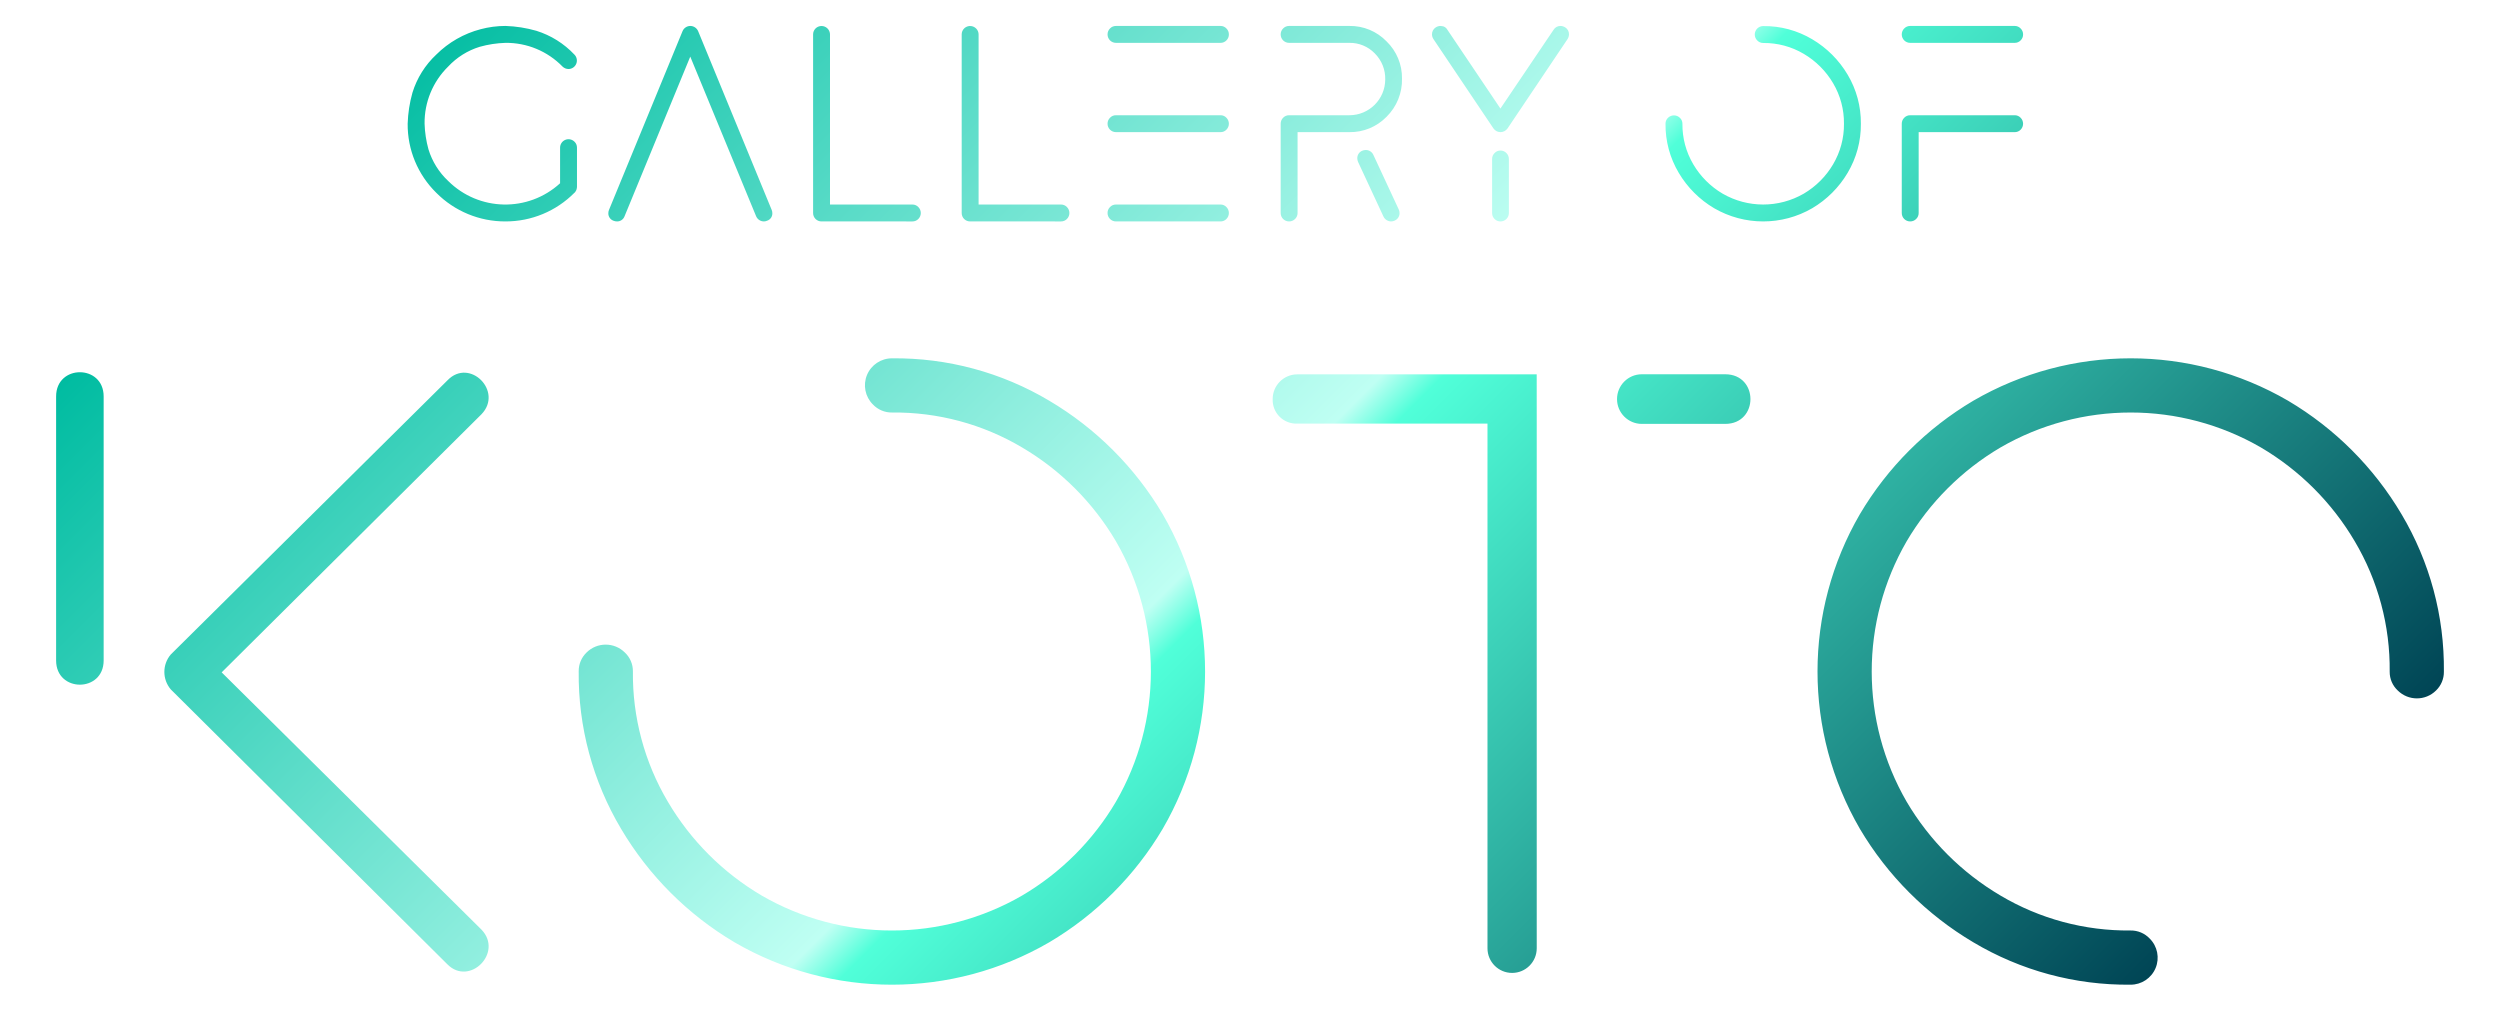
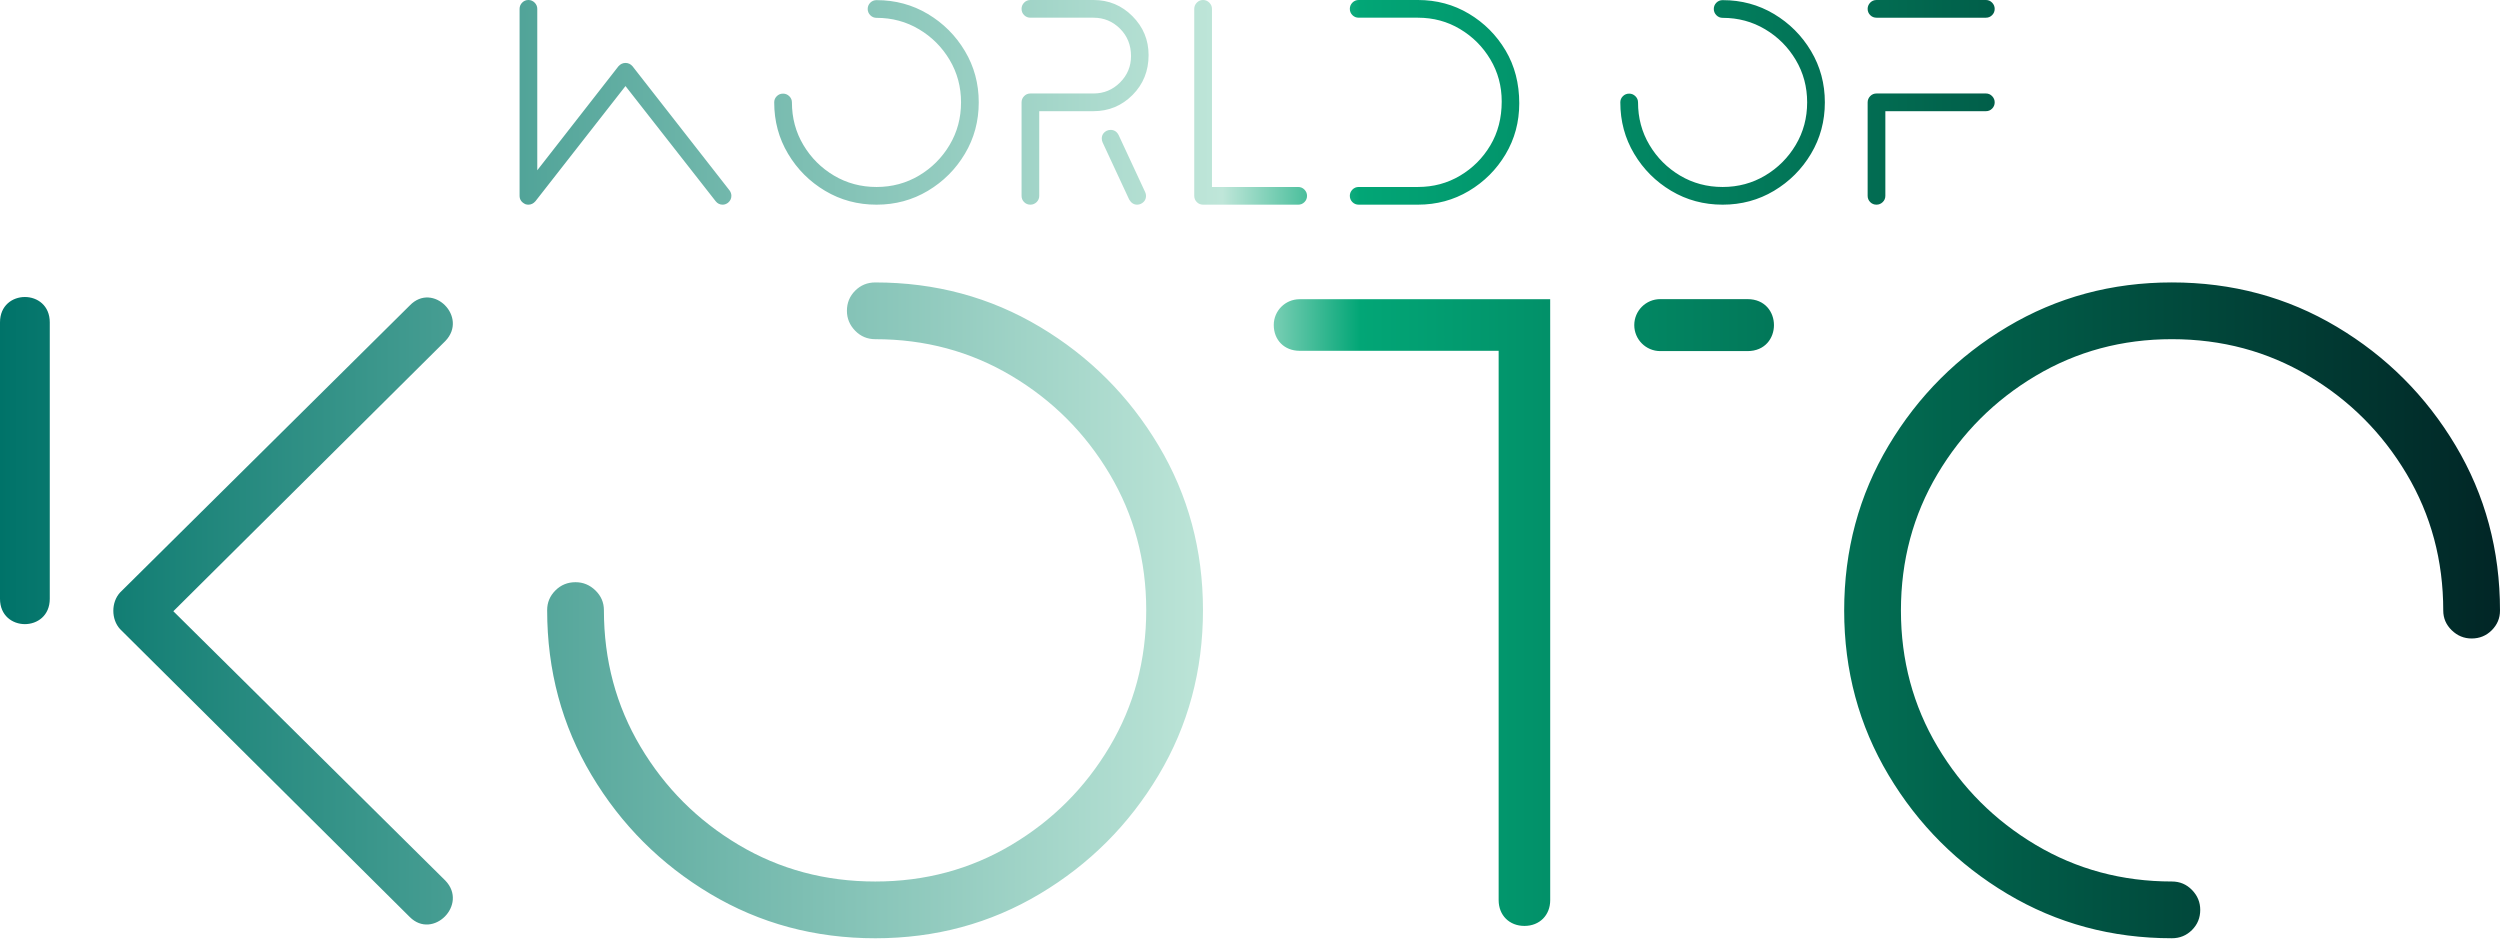
- <svg xmlns="http://www.w3.org/2000/svg" id="Layer_1" data-name="Layer 1" viewBox="0 0 485.301 196.186">
+ <svg xmlns="http://www.w3.org/2000/svg" viewBox="0 0 457.608 171.74">
  <defs>
-     <style>.cls-1{fill:url(#linear-gradient);}</style>
-     <linearGradient id="linear-gradient" x1="109.708" y1="-23.949" x2="370.291" y2="236.635" gradientUnits="userSpaceOnUse">
-       <stop offset="0" stop-color="#00bca1" />
-       <stop offset="0.49" stop-color="#bffff3" />
-       <stop offset="0.513" stop-color="#50ffd9" />
-       <stop offset="1" stop-color="#004555" />
+     <style>.e{fill:url(#d);}</style>
+     <linearGradient id="d" x1="0" y1="85.87" x2="457.608" y2="85.87" gradientTransform="matrix(1, 0, 0, 1, 0, 0)" gradientUnits="userSpaceOnUse">
+       <stop offset="0" stop-color="#007369" />
+       <stop offset=".489" stop-color="#bfe6d9" />
+       <stop offset=".544" stop-color="#02a676" />
+       <stop offset=".999" stop-color="#012626" />
    </linearGradient>
  </defs>
-   <path class="cls-1" d="M20.121,128.212c0,6.263-9.229,6.263-9.229,0V76.955c0-6.263,9.229-6.263,9.229,0Zm22.91,2.308,50.433,49.939c4.285,4.449-2.308,11.042-6.593,6.757L33.142,133.817a5.234,5.234,0,0,1,0-6.759L86.871,73.823c4.285-4.449,10.878,2.143,6.593,6.593ZM298.311,82.23V184.084a4.78,4.78,0,1,1-9.56,0V82.23H251.833a4.587,4.587,0,0,1-4.779-4.781,4.783,4.783,0,0,1,4.779-4.779h46.472ZM142.588,182.919a62.634,62.634,0,0,1-22.02-22.02,58.537,58.537,0,0,1-8.23-30.588,4.981,4.981,0,0,1,1.527-3.649,5.276,5.276,0,0,1,7.425,0,4.917,4.917,0,0,1,1.569,3.649,48.599,48.599,0,0,0,6.789,25.328,51.428,51.428,0,0,0,18.201,18.201,50.479,50.479,0,0,0,50.571,0,51.464,51.464,0,0,0,18.202-18.201,50.492,50.492,0,0,0,0-50.571A51.5,51.5,0,0,0,198.42,86.865a48.465,48.465,0,0,0-25.243-6.787,5.008,5.008,0,0,1-3.733-1.569,5.239,5.239,0,0,1,3.733-8.951,58.412,58.412,0,0,1,30.506,8.23A62.684,62.684,0,0,1,225.7,99.805a60.803,60.803,0,0,1,0,61.094,62.659,62.659,0,0,1-22.018,22.02,60.803,60.803,0,0,1-61.094,0Zm301.57-105.132a62.633,62.633,0,0,1,22.02,22.02,58.537,58.537,0,0,1,8.23,30.588,4.98,4.98,0,0,1-1.527,3.649,5.276,5.276,0,0,1-7.425,0,4.917,4.917,0,0,1-1.569-3.649,48.599,48.599,0,0,0-6.789-25.328,51.43,51.43,0,0,0-18.2-18.2,50.479,50.479,0,0,0-50.571,0,51.465,51.465,0,0,0-18.202,18.2,50.492,50.492,0,0,0,0,50.571,51.5,51.5,0,0,0,18.202,18.202,48.465,48.465,0,0,0,25.243,6.787,5.009,5.009,0,0,1,3.733,1.569,5.239,5.239,0,0,1-3.733,8.952,58.412,58.412,0,0,1-30.506-8.23,62.683,62.683,0,0,1-22.018-22.018,60.802,60.802,0,0,1,0-61.094,62.658,62.658,0,0,1,22.018-22.02,60.803,60.803,0,0,1,61.094,0ZM313.898,77.469h0a4.817,4.817,0,0,1,4.817-4.817h16.178c6.538,0,6.538,9.635,0,9.635H318.715A4.817,4.817,0,0,1,313.898,77.469ZM98.111,42.984A18.805,18.805,0,0,1,84.695,37.428a18.567,18.567,0,0,1-5.559-13.416,25.077,25.077,0,0,1,.928-6.021,16.937,16.937,0,0,1,4.631-7.398,19.038,19.038,0,0,1,8.599-4.922,18.822,18.822,0,0,1,4.817-.635,24.658,24.658,0,0,1,6.006.94,17.201,17.201,0,0,1,7.384,4.617A1.643,1.643,0,0,1,110.364,13.4a1.702,1.702,0,0,1-1.166-.478A15.229,15.229,0,0,0,98.111,8.319a20.922,20.922,0,0,0-4.988.766,13.96,13.96,0,0,0-6.125,3.837,15.268,15.268,0,0,0-4.579,11.09,21.137,21.137,0,0,0,.754,4.974,14.006,14.006,0,0,0,3.825,6.14,15.739,15.739,0,0,0,21.725.45V28.669a1.638,1.638,0,0,1,2.793-1.166,1.566,1.566,0,0,1,.488,1.166v7.593l-.026.266-.026.052v.079l-.026.026-.026.159-.052.107v.026H111.82l-.055.131a.024.024,0,0,0-.026.026.084.084,0,0,1-.026.055l-.052.052v.026a.382.382,0,0,0-.052.067.448.448,0,0,1-.107.093A18.777,18.777,0,0,1,98.111,42.984Zm48.667-1.006L133.994,10.99,121.24,41.978a1.526,1.526,0,0,1-1.482,1.006,1.801,1.801,0,0,1-.661-.133,1.496,1.496,0,0,1-1.006-1.482,1.646,1.646,0,0,1,.133-.635l14.263-34.665a1.648,1.648,0,0,1,1.508-1.032,1.666,1.666,0,0,1,1.537,1.032L149.794,40.734a1.646,1.646,0,0,1,.133.635,1.468,1.468,0,0,1-1.032,1.482,1.427,1.427,0,0,1-.609.133A1.643,1.643,0,0,1,146.778,41.978ZM159.48,42.984a1.624,1.624,0,0,1-1.641-1.641V6.678a1.603,1.603,0,0,1,.476-1.151,1.646,1.646,0,0,1,2.805,1.151V39.704h15.985a1.557,1.557,0,0,1,1.163.488,1.643,1.643,0,0,1,0,2.317,1.583,1.583,0,0,1-1.163.476Zm28.845,0a1.624,1.624,0,0,1-1.641-1.641V6.678a1.603,1.603,0,0,1,.476-1.151,1.646,1.646,0,0,1,2.805,1.151V39.704h15.985a1.557,1.557,0,0,1,1.163.488,1.643,1.643,0,0,1,0,2.317,1.583,1.583,0,0,1-1.163.476ZM236.937,8.319H216.639a1.633,1.633,0,0,1-1.641-1.641,1.595,1.595,0,0,1,.478-1.151,1.559,1.559,0,0,1,1.163-.49h20.298a1.533,1.533,0,0,1,1.137.49,1.593,1.593,0,0,1,.476,1.151,1.574,1.574,0,0,1-.476,1.163A1.548,1.548,0,0,1,236.937,8.319Zm0,17.331H216.639a1.629,1.629,0,0,1-1.641-1.639,1.591,1.591,0,0,1,.478-1.151,1.55,1.55,0,0,1,1.163-.49h20.298a1.524,1.524,0,0,1,1.137.49,1.645,1.645,0,0,1,0,2.314A1.546,1.546,0,0,1,236.937,25.651Zm0,17.334H216.639a1.629,1.629,0,0,1-1.641-1.641,1.599,1.599,0,0,1,.478-1.151,1.557,1.557,0,0,1,1.163-.488h20.298a1.53,1.53,0,0,1,1.137.488,1.648,1.648,0,0,1,0,2.317A1.555,1.555,0,0,1,236.937,42.984Zm13.309,0a1.624,1.624,0,0,1-1.641-1.641V24.012A1.599,1.599,0,0,1,249.08,22.86a1.56,1.56,0,0,1,1.166-.49h11.696a6.96,6.96,0,0,0,6.96-6.934,6.897,6.897,0,0,0-2.039-5.081,6.706,6.706,0,0,0-4.922-2.036H250.246a1.628,1.628,0,0,1-1.641-1.641,1.603,1.603,0,0,1,.476-1.151,1.569,1.569,0,0,1,1.166-.49h11.696a9.822,9.822,0,0,1,7.224,3.004,9.855,9.855,0,0,1,2.99,7.21,10.061,10.061,0,0,1-2.99,7.41,9.845,9.845,0,0,1-7.224,2.99H251.885V41.343a1.566,1.566,0,0,1-.488,1.166A1.606,1.606,0,0,1,250.246,42.984Zm19.794,0a1.668,1.668,0,0,1-1.482-.952l-4.922-10.585a1.795,1.795,0,0,1-.159-.716,1.55,1.55,0,0,1,.925-1.456,1.713,1.713,0,0,1,.716-.157A1.597,1.597,0,0,1,266.6,30.07l4.922,10.585a1.647,1.647,0,0,1,.159.688,1.562,1.562,0,0,1-.954,1.482A1.611,1.611,0,0,1,270.039,42.984Zm21.223-17.334a1.658,1.658,0,0,1-1.349-.714L278.27,7.603a1.678,1.678,0,0,1-.292-.925,1.577,1.577,0,0,1,.716-1.351,1.73,1.73,0,0,1,.952-.29,3.457,3.457,0,0,1,.53.079,1.421,1.421,0,0,1,.794.664l10.293,15.295L301.584,5.779a1.532,1.532,0,0,1,1.323-.742,1.821,1.821,0,0,1,.952.29,1.548,1.548,0,0,1,.716,1.325,1.804,1.804,0,0,1-.293.952L292.64,24.937A1.686,1.686,0,0,1,291.262,25.651Zm0,17.334a1.555,1.555,0,0,1-1.137-.476,1.585,1.585,0,0,1-.478-1.166V30.865a1.595,1.595,0,0,1,.478-1.151,1.533,1.533,0,0,1,1.137-.49,1.568,1.568,0,0,1,1.166.49,1.603,1.603,0,0,1,.476,1.151V41.343a1.625,1.625,0,0,1-1.641,1.641Zm41.48-2.567a19.53,19.53,0,0,1-6.865-6.867,18.246,18.246,0,0,1-2.569-9.539,1.553,1.553,0,0,1,.478-1.139,1.645,1.645,0,0,1,2.315,0,1.538,1.538,0,0,1,.49,1.139,15.138,15.138,0,0,0,2.117,7.897,16.062,16.062,0,0,0,5.676,5.678,15.749,15.749,0,0,0,15.774,0,16.082,16.082,0,0,0,5.676-5.678,15.16,15.16,0,0,0,2.117-7.897,15.124,15.124,0,0,0-2.117-7.874,16.075,16.075,0,0,0-5.676-5.676,15.102,15.102,0,0,0-7.874-2.117,1.569,1.569,0,0,1-1.166-.49,1.634,1.634,0,0,1,1.166-2.793,18.216,18.216,0,0,1,9.513,2.567,19.557,19.557,0,0,1,6.867,6.867,18.231,18.231,0,0,1,2.567,9.515A18.266,18.266,0,0,1,358.664,33.55a19.537,19.537,0,0,1-6.867,6.867,18.964,18.964,0,0,1-19.054,0ZM391.108,8.319H370.812a1.629,1.629,0,0,1-1.641-1.641,1.602,1.602,0,0,1,.476-1.151,1.568,1.568,0,0,1,1.166-.49h20.295a1.538,1.538,0,0,1,1.139.49,1.602,1.602,0,0,1,.476,1.151,1.583,1.583,0,0,1-.476,1.163A1.553,1.553,0,0,1,391.108,8.319ZM370.812,42.984a1.625,1.625,0,0,1-1.641-1.641V24.012a1.598,1.598,0,0,1,.476-1.151,1.56,1.56,0,0,1,1.166-.49h20.295a1.529,1.529,0,0,1,1.139.49,1.645,1.645,0,0,1,0,2.314,1.551,1.551,0,0,1-1.139.476H372.451V41.343a1.566,1.566,0,0,1-.488,1.166A1.606,1.606,0,0,1,370.812,42.984Z" />
+   <g id="a" />
+   <g id="b">
+     <g id="c">
+       <path class="e" d="M9.111,109.605c0,6.183-9.111,6.183-9.111,0V59.002c0-6.183,9.111-6.183,9.111,0v50.603Zm22.618,2.278l49.79,49.302c4.231,4.393-2.278,10.901-6.509,6.671L21.966,115.139c-1.629-1.79-1.629-4.882,0-6.673l53.044-52.556c4.231-4.393,10.739,2.116,6.509,6.509L31.729,111.883Zm252.026-47.674v100.555c0,2.768-1.952,4.72-4.718,4.72s-4.72-1.952-4.72-4.72V64.21h-36.447c-2.766,0-4.718-1.952-4.718-4.72,0-2.602,2.114-4.718,4.718-4.718h45.88m-153.732,108.844c-9.077-5.416-16.323-12.663-21.739-21.739-5.418-9.075-8.125-19.141-8.125-30.198,0-1.395,.502-2.597,1.508-3.602,1.006-1.006,2.232-1.508,3.686-1.508,1.395,0,2.609,.502,3.644,1.508,1.033,1.006,1.549,2.207,1.549,3.602,0,9.16,2.234,17.494,6.703,25.005,4.467,7.513,10.456,13.502,17.968,17.968,7.511,4.469,15.845,6.703,25.005,6.703,9.102,0,17.41-2.234,24.921-6.703,7.511-4.467,13.502-10.456,17.97-17.968,4.467-7.511,6.701-15.845,6.701-25.005,0-9.102-2.234-17.41-6.701-24.921-4.469-7.511-10.459-13.502-17.97-17.97-7.511-4.467-15.819-6.701-24.921-6.701-1.453,0-2.68-.516-3.686-1.549s-1.508-2.247-1.508-3.644c0-1.452,.502-2.682,1.508-3.686,1.006-1.006,2.232-1.508,3.686-1.508,11.001,0,21.04,2.709,30.117,8.125,9.075,5.418,16.32,12.663,21.738,21.738,5.416,9.077,8.125,19.114,8.125,30.117,0,11.057-2.709,21.123-8.125,30.198-5.418,9.077-12.663,16.323-21.738,21.739-9.077,5.416-19.116,8.125-30.117,8.125-11.057,0-21.123-2.709-30.198-8.125ZM427.743,59.823c9.077,5.416,16.323,12.663,21.739,21.739,5.418,9.075,8.125,19.141,8.125,30.198,0,1.395-.502,2.597-1.508,3.602-1.006,1.006-2.232,1.508-3.686,1.508-1.395,0-2.609-.502-3.644-1.508-1.033-1.006-1.549-2.207-1.549-3.602,0-9.16-2.234-17.494-6.703-25.005-4.467-7.513-10.456-13.502-17.968-17.968-7.511-4.469-15.845-6.703-25.005-6.703-9.102,0-17.41,2.234-24.921,6.703-7.511,4.467-13.502,10.456-17.97,17.968-4.467,7.511-6.701,15.845-6.701,25.005,0,9.102,2.234,17.41,6.701,24.921,4.469,7.511,10.459,13.502,17.97,17.97,7.511,4.467,15.819,6.701,24.921,6.701,1.453,0,2.68,.516,3.686,1.549,1.006,1.033,1.508,2.247,1.508,3.644,0,1.452-.502,2.682-1.508,3.686-1.006,1.006-2.232,1.508-3.686,1.508-11.001,0-21.04-2.709-30.117-8.125-9.075-5.418-16.32-12.663-21.738-21.738-5.416-9.077-8.125-19.114-8.125-30.117,0-11.057,2.709-21.123,8.125-30.198,5.418-9.077,12.663-16.323,21.738-21.739,9.077-5.416,19.116-8.125,30.117-8.125,11.057,0,21.123,2.709,30.198,8.125Zm-128.601-.314h0c0-2.627,2.129-4.756,4.756-4.756h15.972c6.455,0,6.455,9.512,0,9.512h-15.972c-2.627,0-4.756-2.129-4.756-4.756Zm-168.142-22.672l-16.509-21.084-16.486,21.084c-.366,.418-.794,.627-1.278,.627-.178,0-.352-.026-.526-.077-.728-.331-1.094-.845-1.094-1.543V1.62c0-.434,.155-.815,.47-1.137s.695-.484,1.151-.484c.432,0,.813,.162,1.137,.484,.319,.322,.479,.702,.479,1.137V31.168l14.866-19.046c.366-.402,.794-.601,1.282-.601,.507,0,.93,.2,1.282,.601l17.763,22.73c.225,.312,.338,.643,.338,.991,0,.505-.207,.932-.625,1.28-.315,.228-.639,.341-.968,.341-.521,0-.949-.209-1.282-.627Zm20.027-1.907c-2.832-1.688-5.091-3.95-6.777-6.78-1.691-2.83-2.536-5.97-2.536-9.417,0-.437,.155-.81,.47-1.125,.315-.312,.695-.47,1.151-.47,.437,0,.813,.157,1.137,.47,.319,.315,.484,.688,.484,1.125,0,2.856,.695,5.455,2.09,7.797,1.39,2.344,3.26,4.211,5.603,5.606,2.344,1.393,4.941,2.09,7.797,2.09,2.842,0,5.429-.698,7.773-2.09,2.344-1.395,4.208-3.262,5.603-5.606,1.395-2.341,2.09-4.941,2.09-7.797,0-2.839-.695-5.429-2.09-7.773-1.395-2.341-3.26-4.211-5.603-5.603-2.344-1.395-4.932-2.09-7.773-2.09-.451,0-.836-.162-1.151-.484-.31-.322-.47-.702-.47-1.137,0-.453,.16-.836,.47-1.151,.315-.312,.7-.47,1.151-.47,3.433,0,6.561,.845,9.394,2.534,2.828,1.691,5.091,3.95,6.777,6.78,1.691,2.83,2.536,5.963,2.536,9.394,0,3.447-.845,6.587-2.536,9.417-1.686,2.83-3.95,5.091-6.777,6.78-2.832,1.688-5.96,2.534-9.394,2.534-3.447,0-6.585-.845-9.417-2.534Zm37.584,2.534c-.456,0-.836-.157-1.151-.47-.315-.315-.47-.698-.47-1.151V18.733c0-.437,.155-.815,.47-1.137,.315-.324,.695-.484,1.151-.484h11.545c1.897,0,3.518-.672,4.861-2.013,1.339-1.341,2.01-2.952,2.01-4.833,0-2.003-.672-3.675-2.01-5.016-1.343-1.341-2.964-2.01-4.861-2.01h-11.545c-.456,0-.836-.157-1.151-.472-.315-.312-.47-.695-.47-1.148,0-.434,.155-.815,.47-1.137s.695-.484,1.151-.484h11.545c2.785,0,5.167,.989,7.135,2.966,1.968,1.977,2.95,4.349,2.95,7.118,0,2.91-.982,5.347-2.95,7.315-1.968,1.968-4.349,2.952-7.135,2.952h-9.929v15.492c0,.453-.16,.836-.479,1.151-.324,.312-.705,.47-1.137,.47Zm19.539,0c-.611,0-1.094-.312-1.461-.939l-4.861-10.45c-.103-.244-.155-.479-.155-.707,0-.643,.305-1.123,.911-1.437,.23-.103,.465-.155,.709-.155,.643,0,1.132,.312,1.461,.939l4.861,10.45c.103,.225,.155,.453,.155,.679,0,.662-.315,1.151-.939,1.463-.225,.106-.456,.157-.681,.157Zm12.071,0c-.451,0-.836-.157-1.151-.47-.31-.315-.47-.698-.47-1.151V1.62c0-.434,.16-.815,.47-1.137,.315-.322,.7-.484,1.151-.484,.437,0,.813,.162,1.137,.484s.484,.702,.484,1.137V34.226h15.781c.451,0,.836,.16,1.146,.481,.315,.324,.474,.702,.474,1.137,0,.453-.16,.836-.474,1.151-.31,.312-.695,.47-1.146,.47h-17.402Zm28.477,0c-.451,0-.836-.157-1.151-.47-.31-.315-.47-.698-.47-1.151,0-.434,.16-.813,.47-1.137,.315-.322,.7-.481,1.151-.481h10.84c2.823,0,5.392-.688,7.707-2.064,2.32-1.376,4.171-3.227,5.552-5.552,1.386-2.325,2.081-5.005,2.081-8.034,0-2.823-.695-5.392-2.081-7.707-1.381-2.316-3.231-4.166-5.552-5.552-2.316-1.386-4.885-2.076-7.707-2.076h-10.84c-.451,0-.836-.157-1.151-.472-.31-.312-.47-.695-.47-1.148,0-.434,.16-.815,.47-1.137,.315-.322,.7-.484,1.151-.484h10.84c3.415,0,6.524,.836,9.328,2.508,2.804,1.672,5.044,3.915,6.716,6.728,1.672,2.813,2.508,6.038,2.508,9.678,0,3.415-.836,6.524-2.508,9.328-1.672,2.804-3.913,5.042-6.716,6.714-2.804,1.672-5.913,2.508-9.328,2.508h-10.84Zm57.203-2.534c-2.832-1.688-5.091-3.95-6.777-6.78-1.691-2.83-2.536-5.97-2.536-9.417,0-.437,.155-.81,.47-1.125,.315-.312,.695-.47,1.151-.47,.437,0,.813,.157,1.137,.47,.319,.315,.484,.688,.484,1.125,0,2.856,.695,5.455,2.09,7.797,1.39,2.344,3.26,4.211,5.603,5.606,2.344,1.393,4.941,2.09,7.797,2.09,2.842,0,5.429-.698,7.773-2.09,2.344-1.395,4.208-3.262,5.603-5.606,1.395-2.341,2.09-4.941,2.09-7.797,0-2.839-.695-5.429-2.09-7.773-1.395-2.341-3.26-4.211-5.603-5.603-2.344-1.395-4.932-2.09-7.773-2.09-.451,0-.836-.162-1.151-.484-.31-.322-.47-.702-.47-1.137,0-.453,.16-.836,.47-1.151,.315-.312,.7-.47,1.151-.47,3.433,0,6.561,.845,9.394,2.534,2.828,1.691,5.091,3.95,6.777,6.78,1.691,2.83,2.536,5.963,2.536,9.394,0,3.447-.845,6.587-2.536,9.417-1.686,2.83-3.95,5.091-6.777,6.78-2.832,1.688-5.96,2.534-9.394,2.534-3.447,0-6.585-.845-9.417-2.534ZM363.517,3.241h-20.037c-.451,0-.836-.157-1.151-.472-.31-.312-.47-.695-.47-1.148,0-.434,.16-.815,.47-1.137,.315-.322,.7-.484,1.151-.484h20.037c.437,0,.813,.162,1.127,.484,.31,.322,.47,.702,.47,1.137,0,.453-.16,.836-.47,1.148-.315,.315-.69,.472-1.127,.472Zm-20.037,34.223c-.451,0-.836-.157-1.151-.47-.31-.315-.47-.698-.47-1.151V18.733c0-.437,.16-.815,.47-1.137,.315-.324,.7-.484,1.151-.484h20.037c.437,0,.813,.16,1.127,.484,.31,.322,.47,.7,.47,1.137,0,.451-.16,.836-.47,1.148-.315,.315-.69,.47-1.127,.47h-18.416v15.492c0,.453-.16,.836-.484,1.151-.324,.312-.7,.47-1.137,.47Z" />
+     </g>
+   </g>
</svg>
